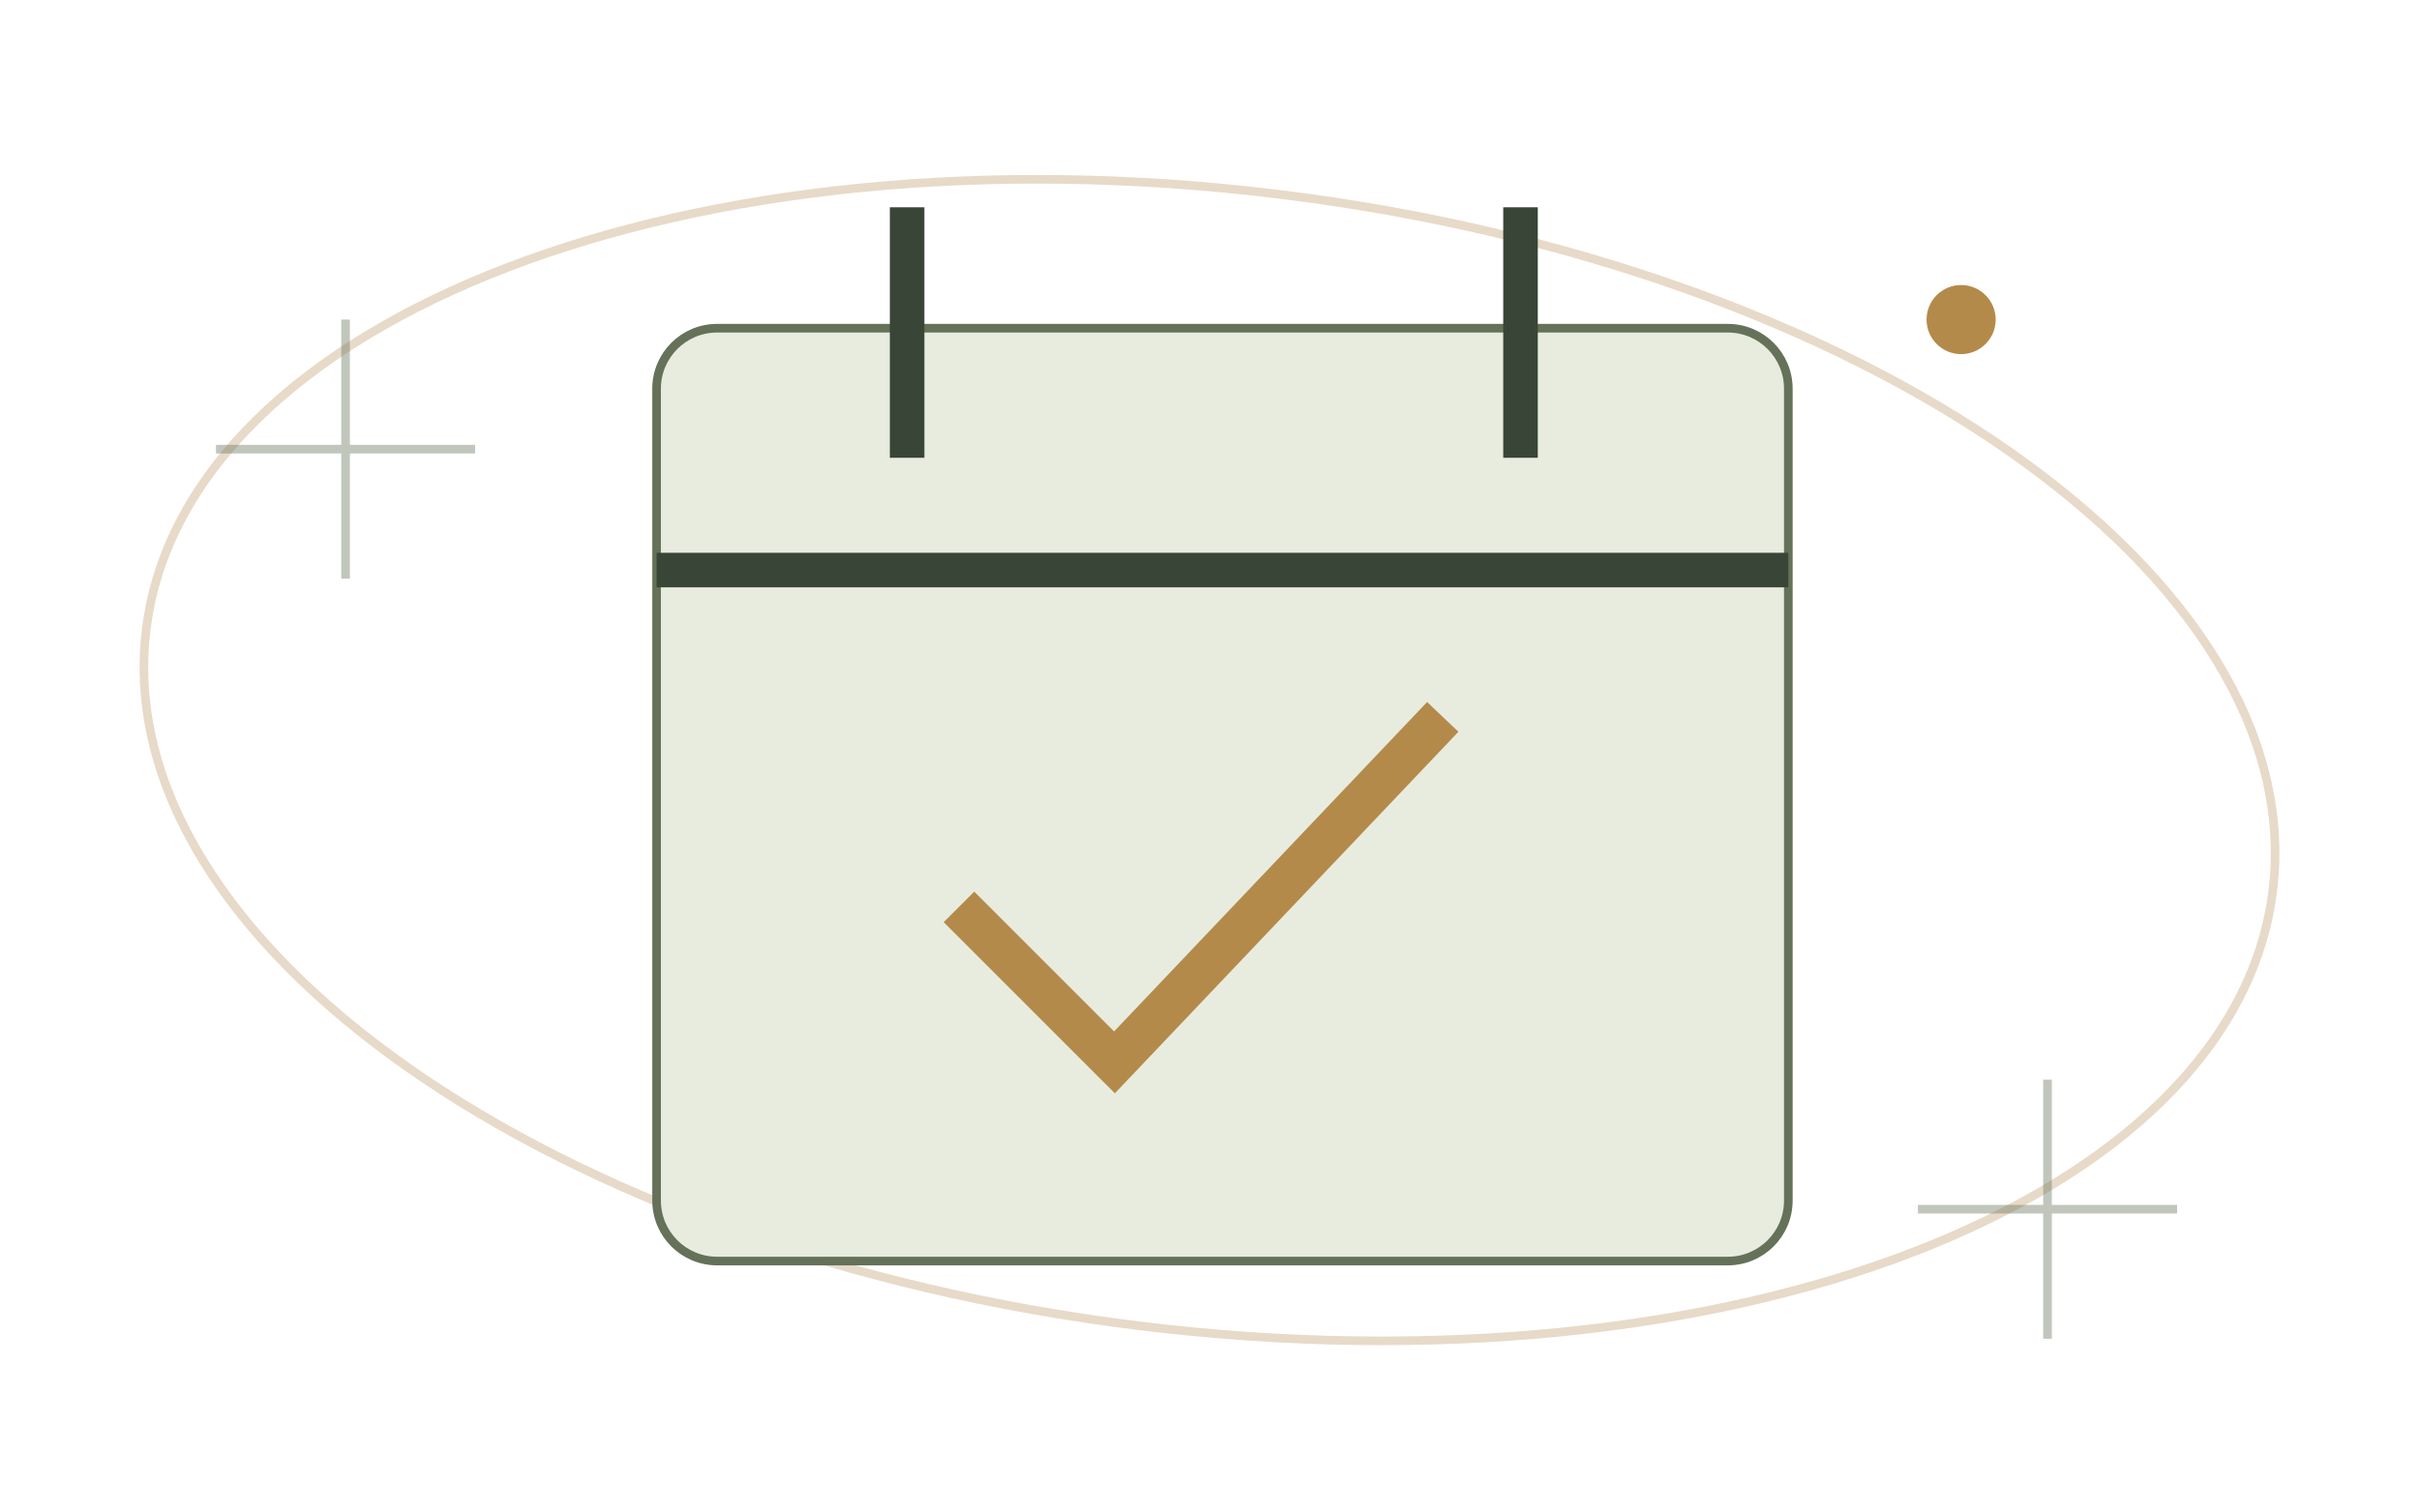
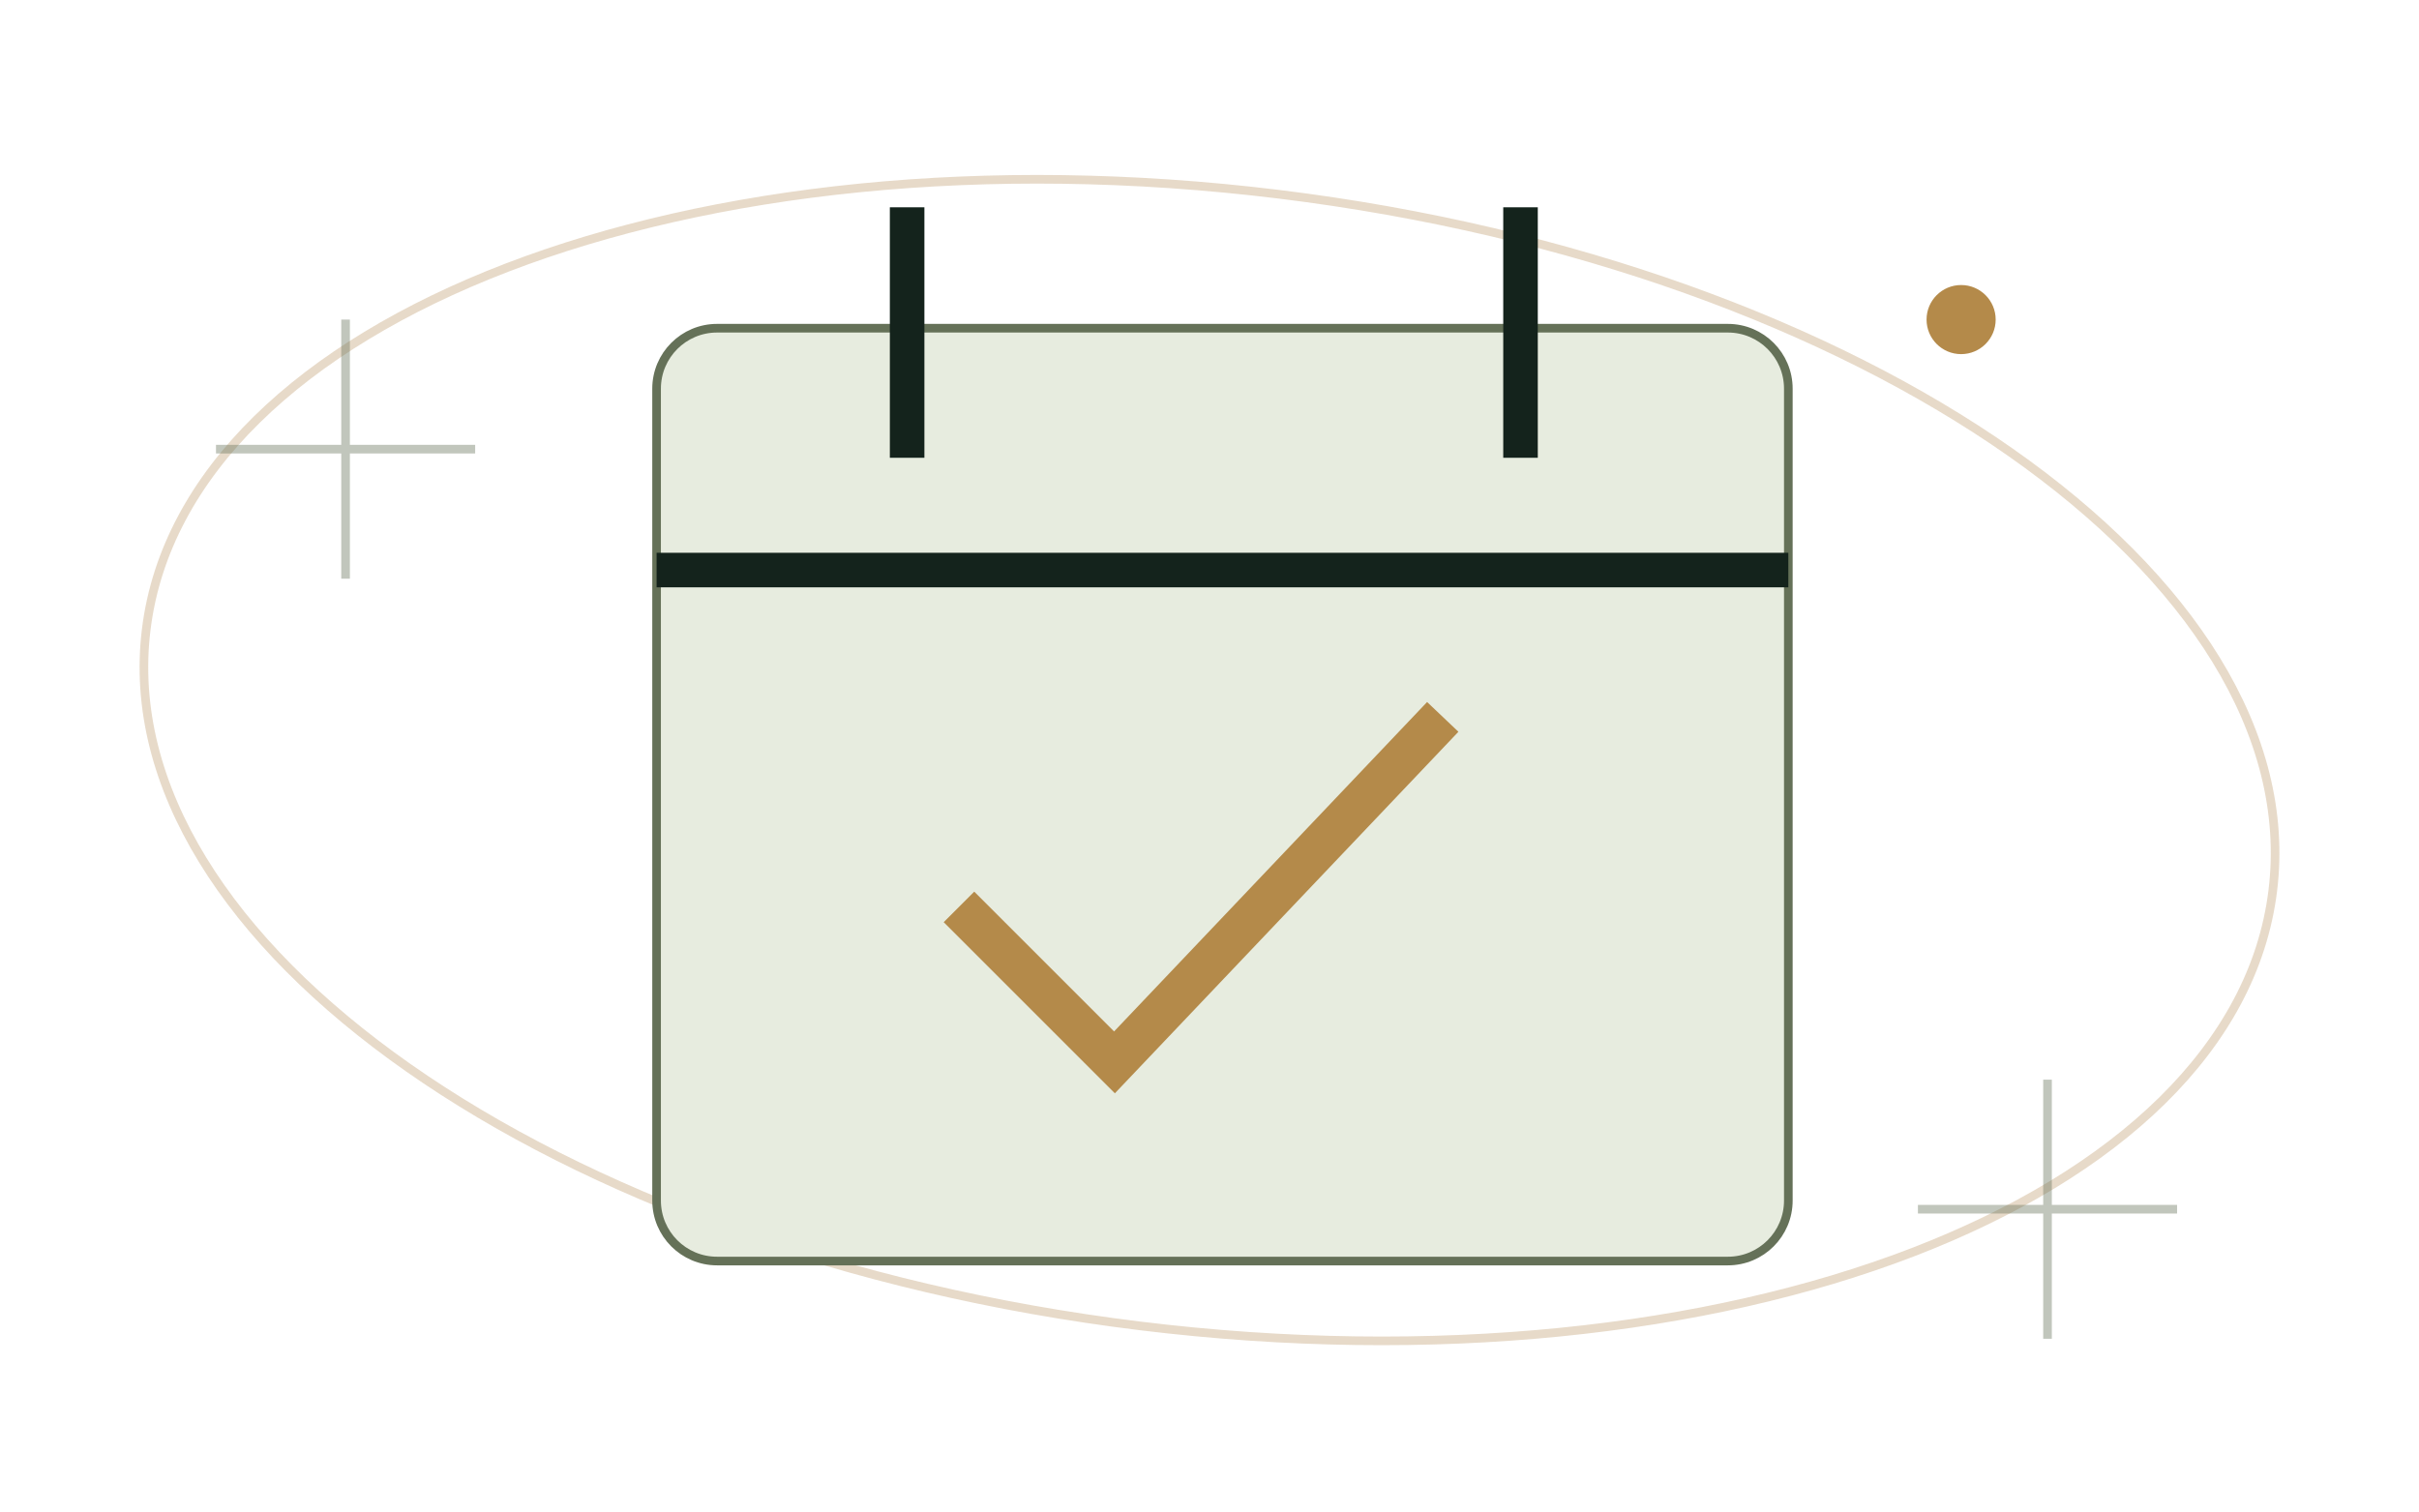
<svg xmlns="http://www.w3.org/2000/svg" viewBox="0 0 280 175" fill="none">
  <ellipse cx="140" cy="88" rx="124" ry="66" transform="rotate(7 140 88)" stroke="#ad834a" stroke-opacity=".3" />
  <path d="M25 52H55M40 37v30M222 140h30m-15-15v30" stroke="#657158" stroke-opacity=".4" />
  <rect x="76" y="38" width="131" height="108" rx="7" fill="#e7ecdf" stroke="#657158" />
-   <path d="M76 66h131M105 24v29m71-29v29" stroke="#394536" stroke-width="4" />
+   <path d="M76 66h131M105 24v29m71-29v29" stroke="#14231c" stroke-width="4" />
  <path d="m111 105 18 18 38-40" stroke="#b48a4a" stroke-width="5" />
  <circle cx="227" cy="37" r="4" fill="#b48a4a" />
</svg>
